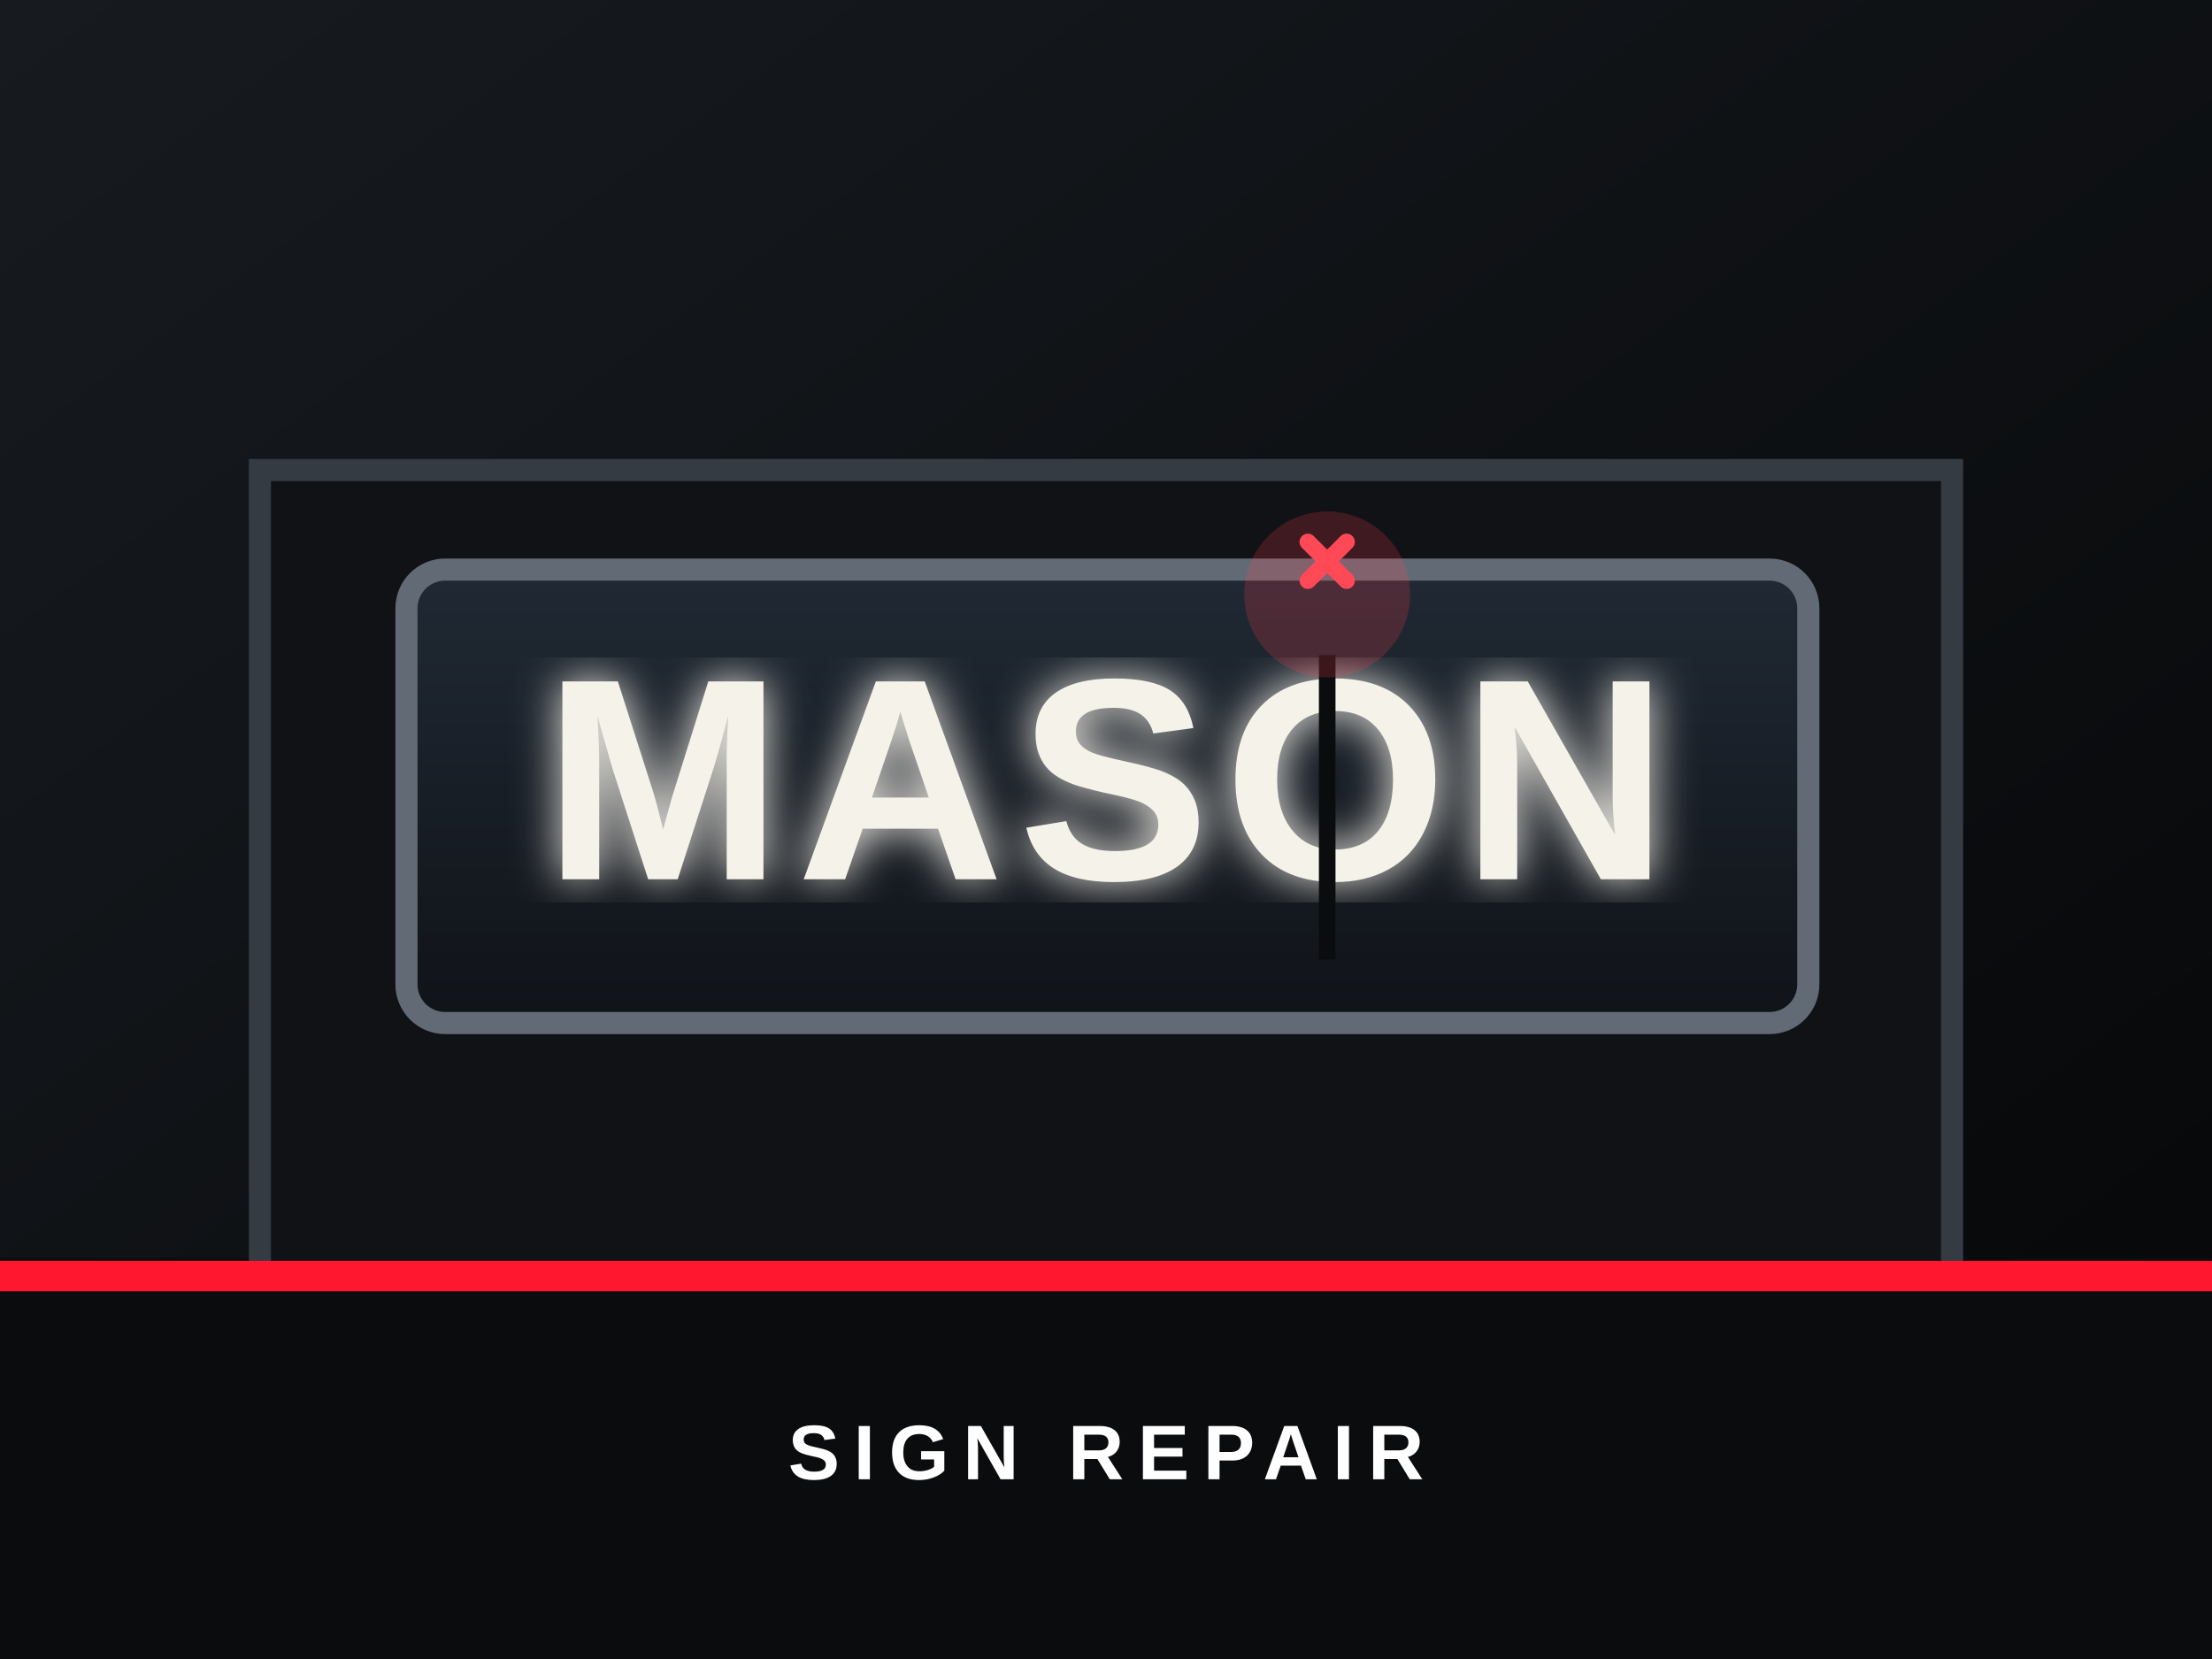
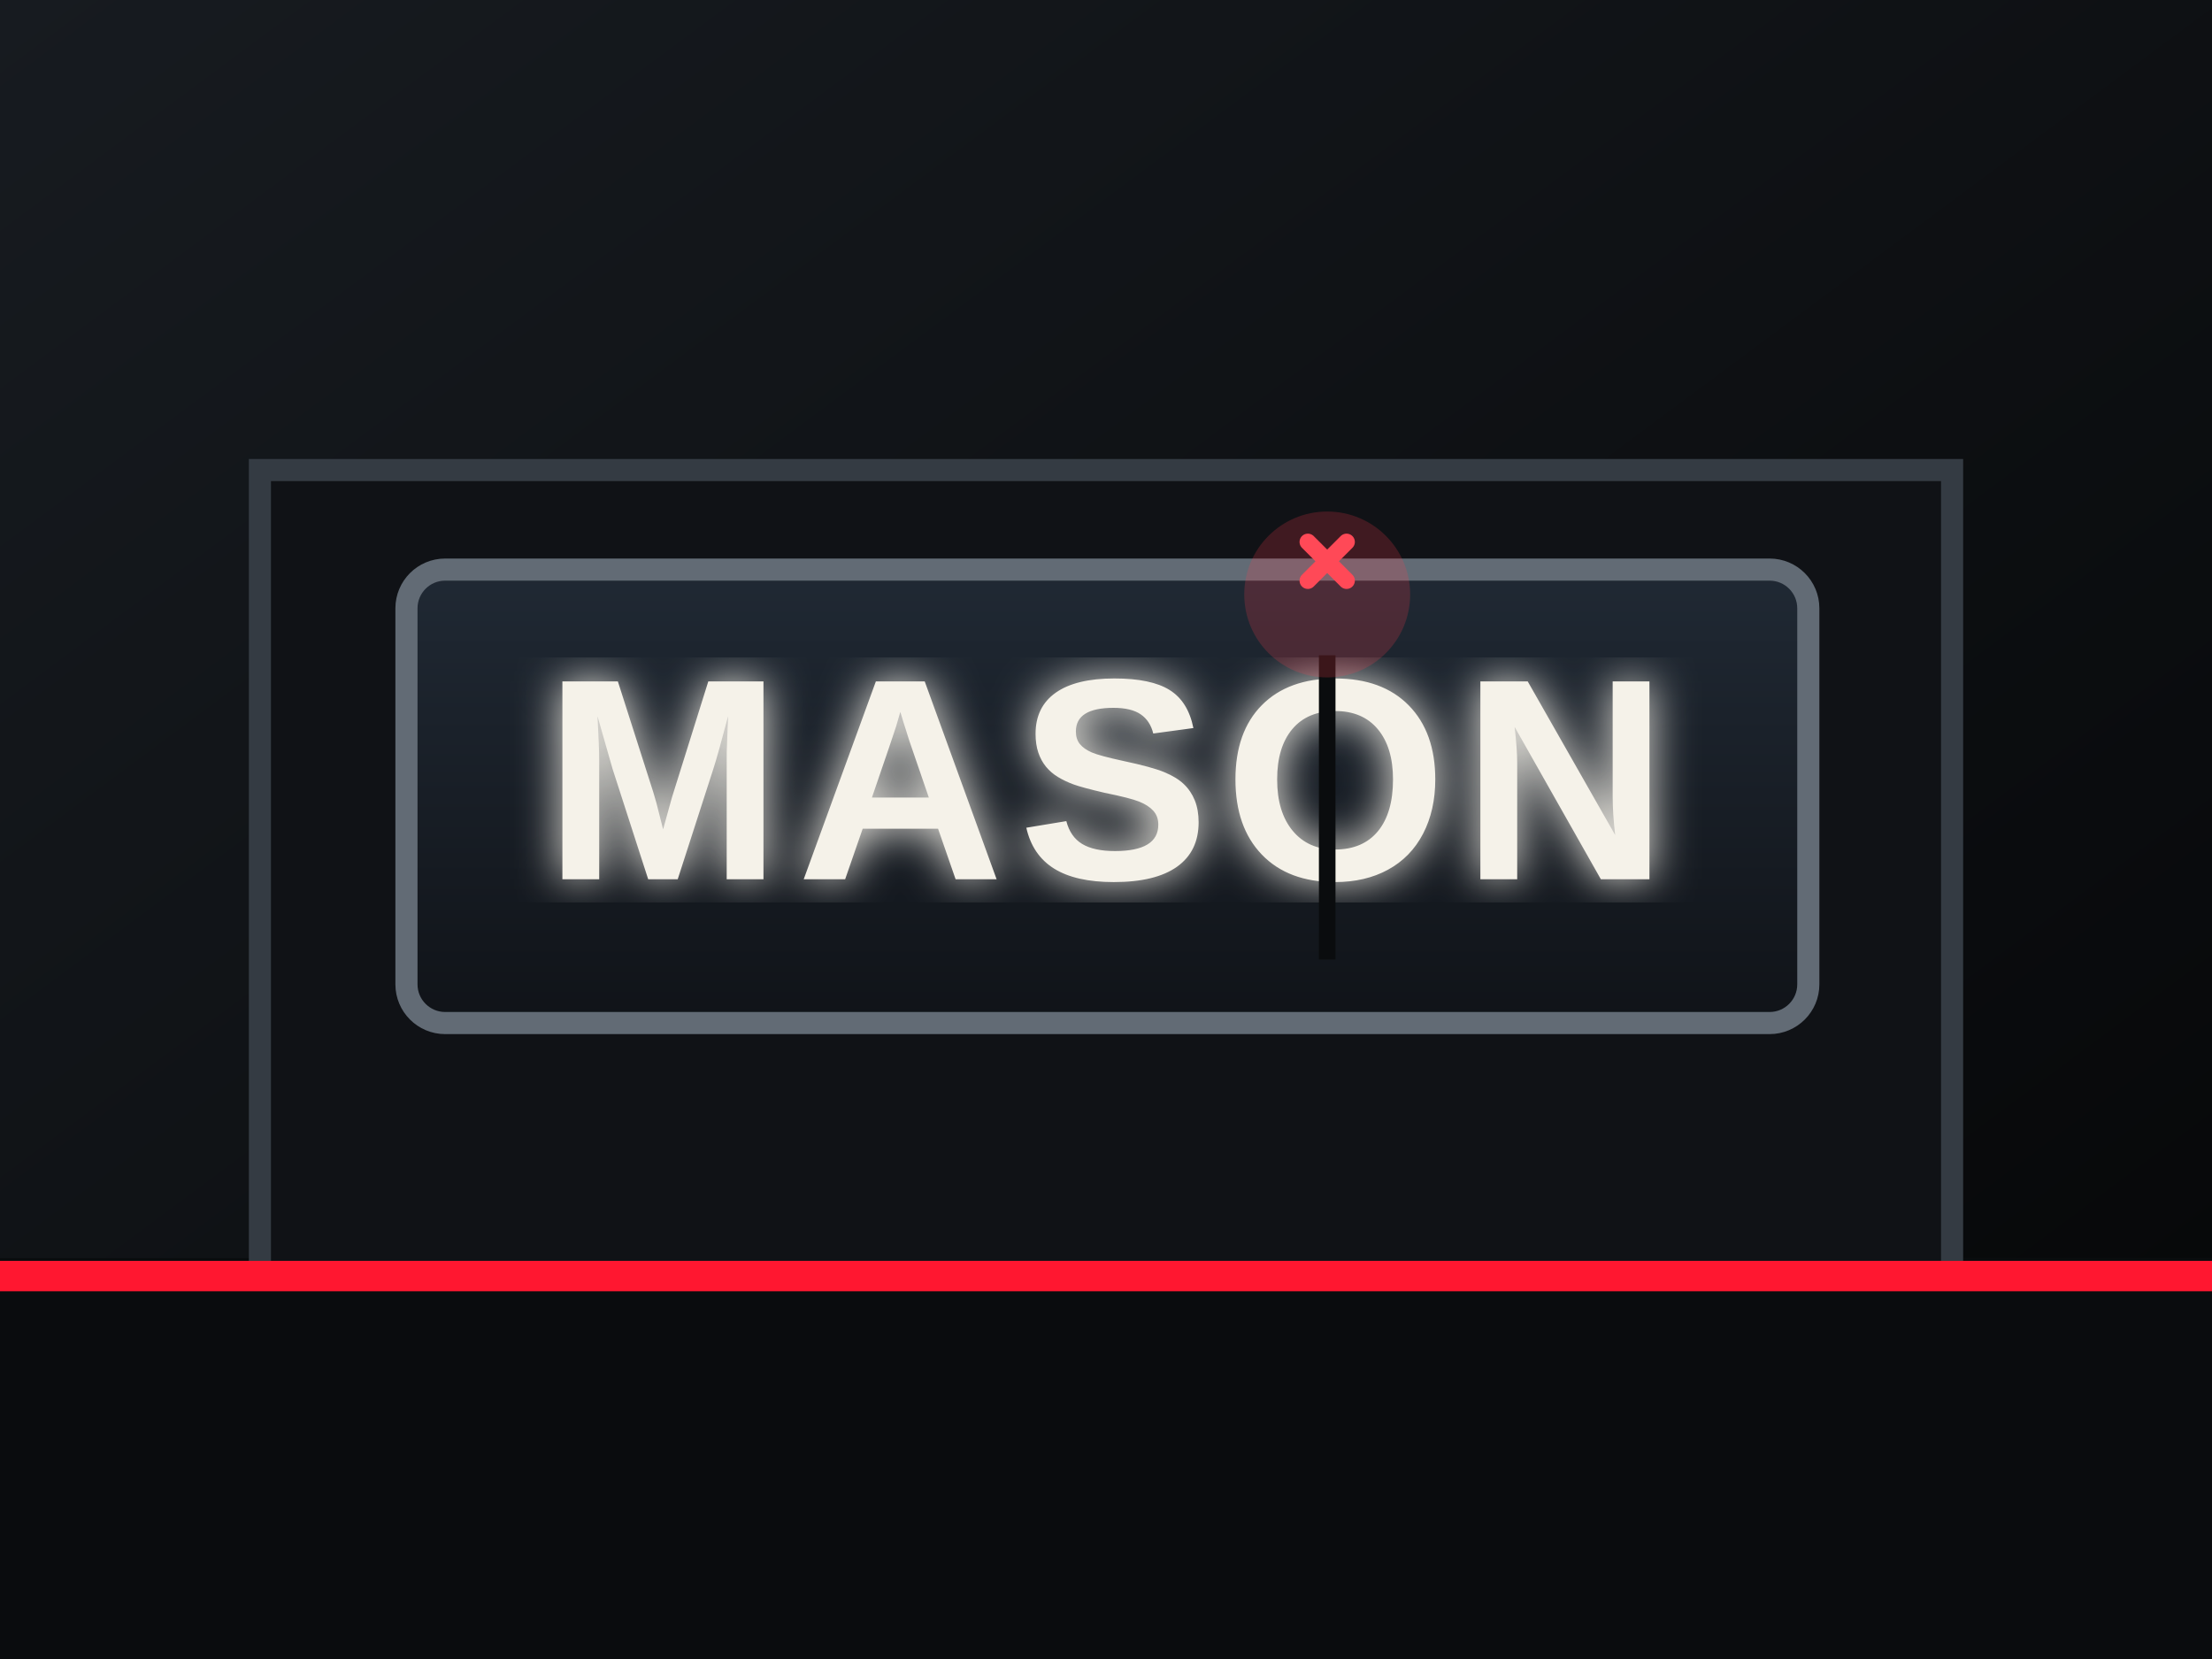
<svg xmlns="http://www.w3.org/2000/svg" viewBox="0 0 800 600">
  <defs>
    <linearGradient id="bg" x2="1" y2="1">
      <stop stop-color="#171b20" />
      <stop offset="1" stop-color="#050607" />
    </linearGradient>
    <linearGradient id="face" x2="0" y2="1">
      <stop stop-color="#202934" />
      <stop offset="1" stop-color="#101318" />
    </linearGradient>
    <filter id="glow">
      <feGaussianBlur stdDeviation="8" result="b" />
      <feMerge>
        <feMergeNode in="b" />
        <feMergeNode in="SourceGraphic" />
      </feMerge>
    </filter>
  </defs>
  <rect width="800" height="600" fill="url(#bg)" />
  <path d="M0 455h800v145H0z" fill="#0a0c0e" />
  <path d="M94 456V170h612v286" fill="#101216" stroke="#343b43" stroke-width="8" />
  <rect x="147" y="206" width="507" height="164" rx="14" fill="url(#face)" stroke="#626b75" stroke-width="8" />
  <text x="400" y="318" text-anchor="middle" font-family="Arial,sans-serif" font-size="104" font-weight="900" letter-spacing="5" fill="#f5f2e9" filter="url(#glow)">MASON</text>
  <path d="M480 237v110" stroke="#0a0c0e" stroke-width="6" />
  <circle cx="480" cy="215" r="30" fill="#ff3c4b" opacity=".2" />
  <path d="M473 196l14 14m0-14-14 14" stroke="#ff4957" stroke-width="6" stroke-linecap="round" />
  <rect x="0" y="456" width="800" height="11" fill="#ff1730" />
-   <text x="400" y="535" text-anchor="middle" font-family="Arial,sans-serif" font-size="28" font-weight="700" letter-spacing="5" fill="#fff">SIGN REPAIR</text>
</svg>
